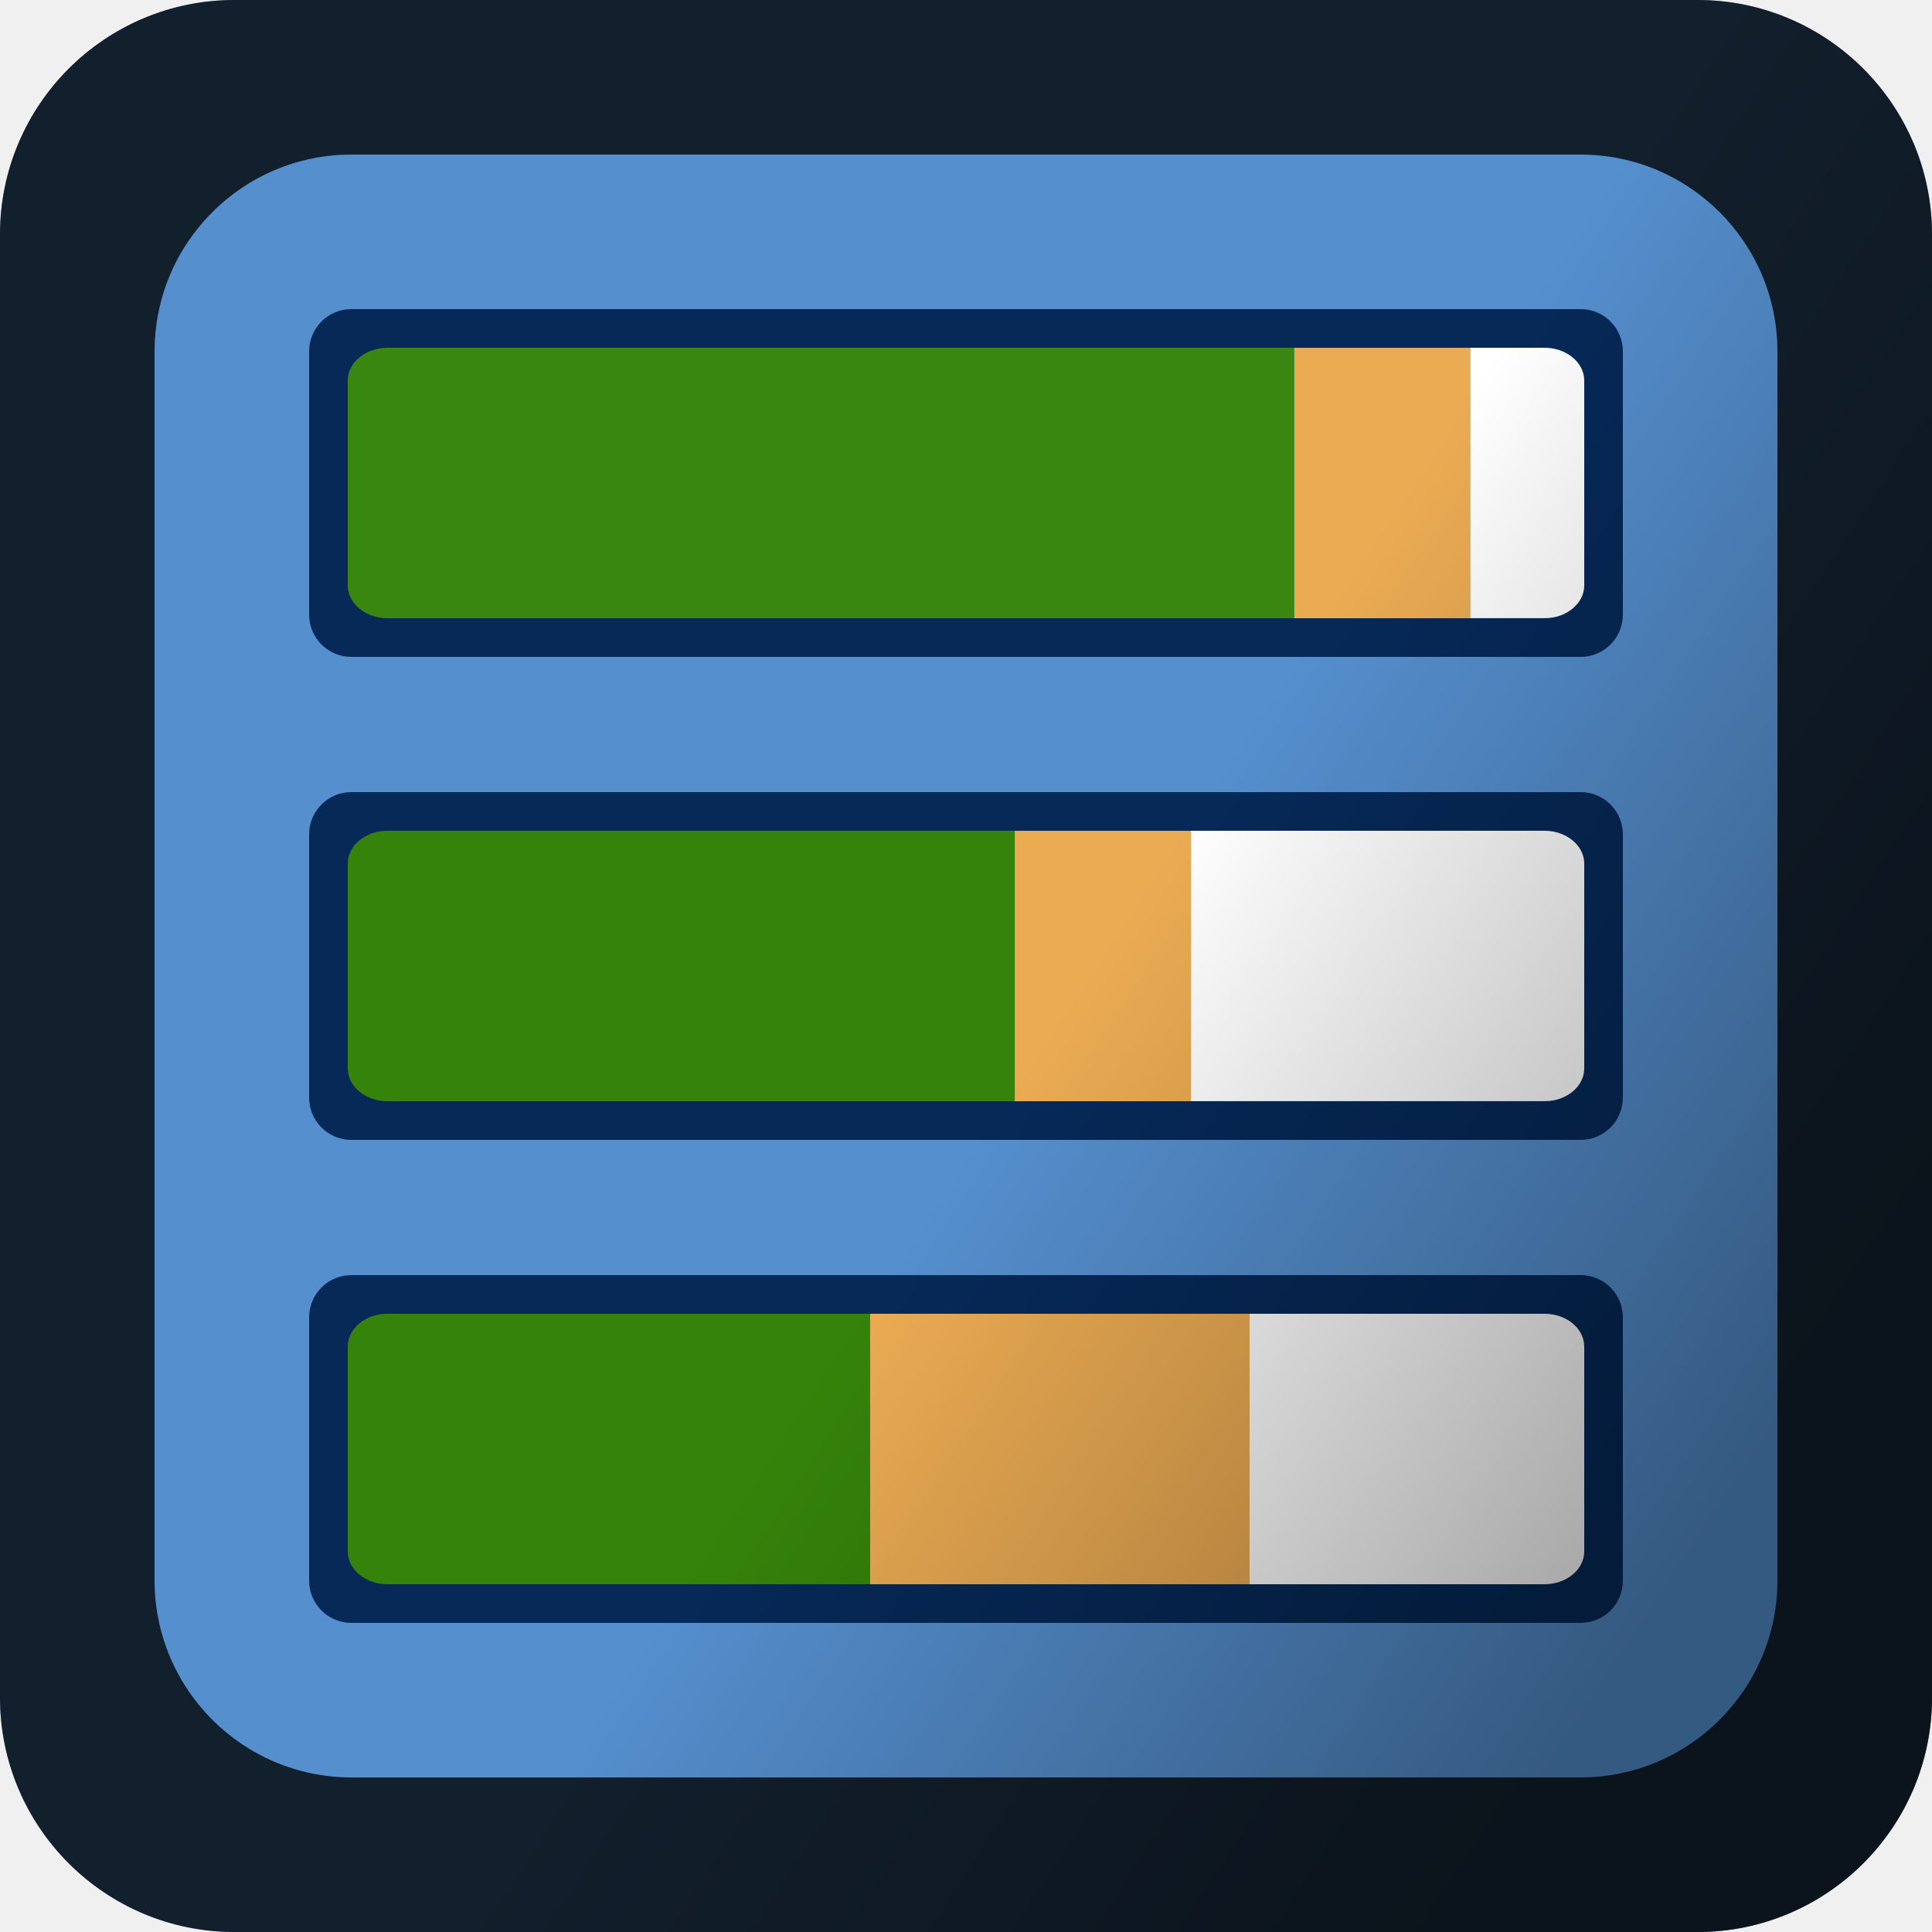
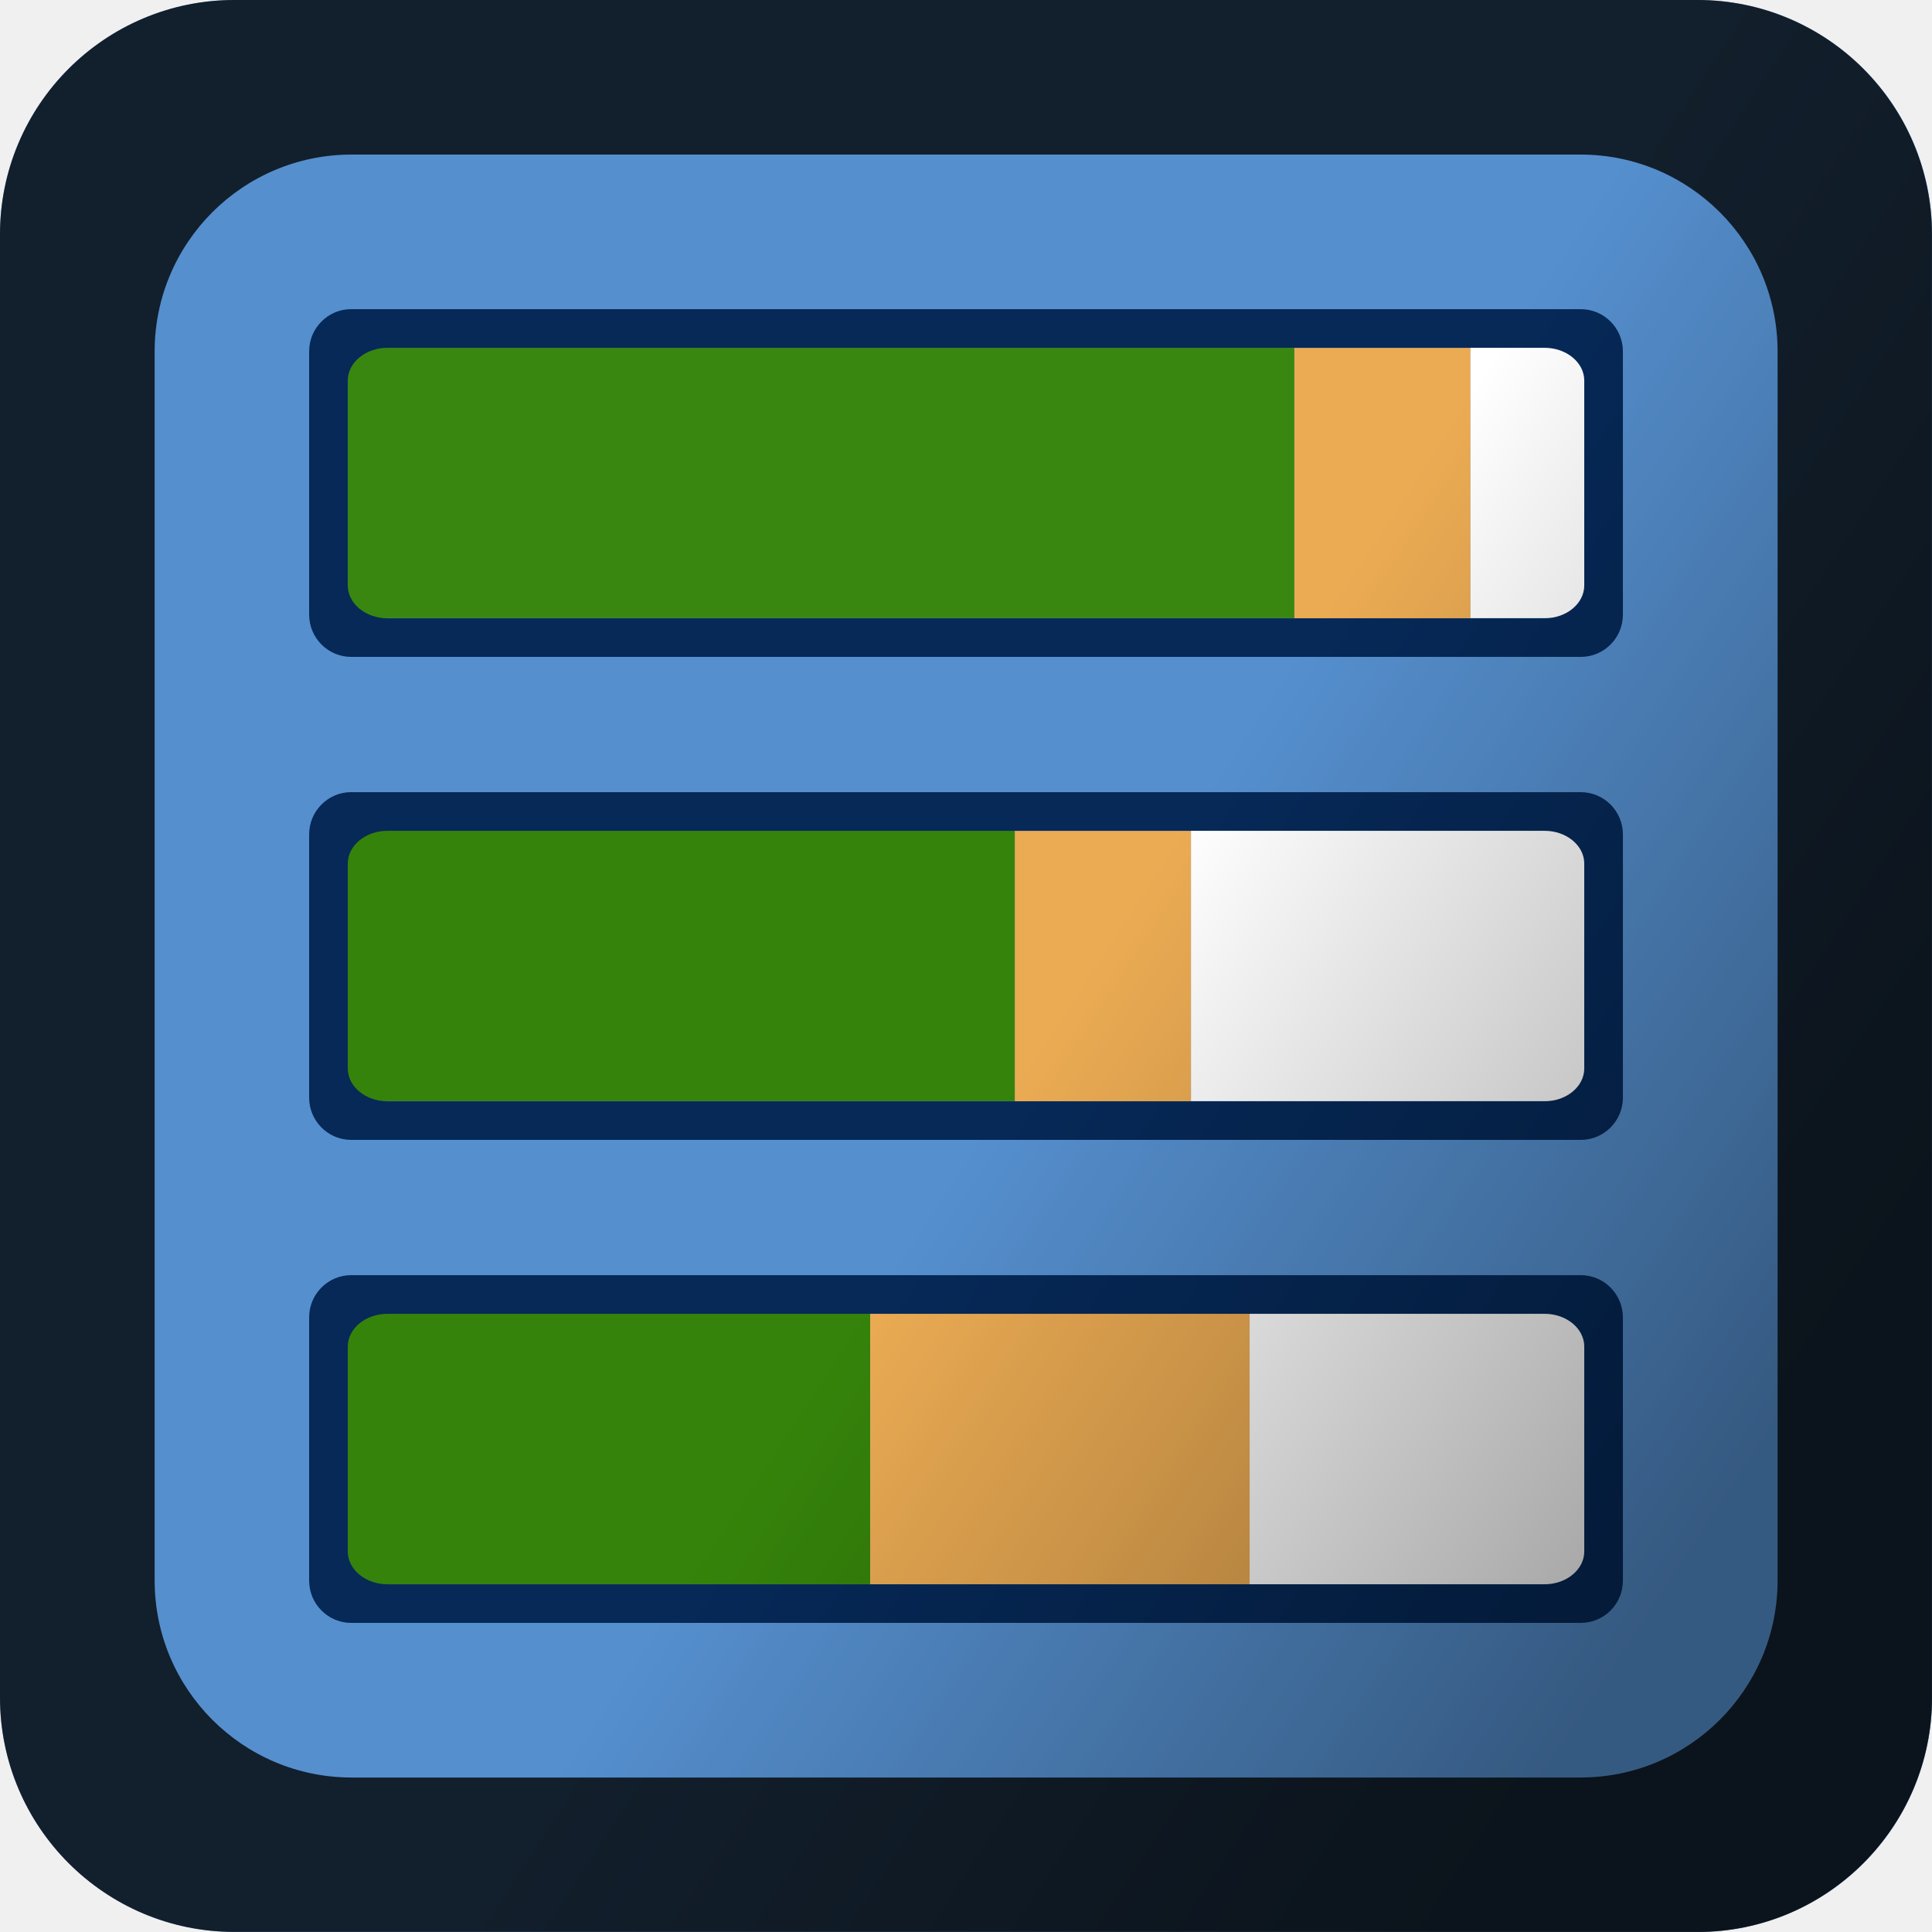
- <svg xmlns="http://www.w3.org/2000/svg" xmlns:xlink="http://www.w3.org/1999/xlink" width="100" height="100" id="svg3932" version="1.1">
-   <defs id="defs11">
-     <linearGradient y2="796.648" x2="334.286" y1="1009.505" x1="644.286" gradientTransform="matrix(0.2,0,0,0.2,-732.6601,1089.88)" gradientUnits="userSpaceOnUse" id="linearGradient3024" xlink:href="#linearGradient5322-1" />
-     <linearGradient id="linearGradient5322-1">
-       <stop style="stop-color:#000000;stop-opacity:0.374;" offset="0" id="stop5324-6" />
-       <stop style="stop-color:#000000;stop-opacity:0;" offset="1" id="stop5326-3" />
+ <svg xmlns="http://www.w3.org/2000/svg" viewBox="0 0 100 100">
+   <defs>
+     <linearGradient y2="61.754" x2="48.725" y1="85.34" x1="84.49" gradientUnits="userSpaceOnUse" id="0">
+       <stop stop-opacity=".374" />
+       <stop offset="1" stop-opacity="0" />
    </linearGradient>
-     <linearGradient y2="796.648" x2="334.286" y1="1009.505" x1="644.286" gradientTransform="matrix(0.1428571,0,0,0.2,0,-110.4725)" gradientUnits="userSpaceOnUse" id="linearGradient3058" xlink:href="#linearGradient5322-1" />
-     <linearGradient xlink:href="#linearGradient5322" id="linearGradient3799" x1="-72.771" y1="98.26" x2="-108.532" y2="74.678" gradientUnits="userSpaceOnUse" gradientTransform="translate(157.2564,-12.92373)" />
-     <linearGradient id="linearGradient5322">
-       <stop style="stop-color:#000000;stop-opacity:0.374;" offset="0" id="stop5324" />
-       <stop style="stop-color:#000000;stop-opacity:0;" offset="1" id="stop5326" />
-     </linearGradient>
-     <linearGradient y2="74.678" x2="-108.532" y1="98.26" x1="-72.771" gradientTransform="translate(157.2564,-12.92373)" gradientUnits="userSpaceOnUse" id="linearGradient3833" xlink:href="#linearGradient5322" />
  </defs>
-   <path id="path7-8-6" d="M 12.137,0 C 5.435,0 -2.0000193e-5,5.435 0,12.137 l 0,75.725 C 0,94.565 5.435,100 12.137,100 l 75.725,0 C 94.565,100 100,94.565 100,87.862 l 0,-75.725 C 100,5.435 94.565,0 87.863,0 z" style="fill:#558fce;fill-opacity:1;display:inline" />
-   <g id="g3275" transform="matrix(0.2,0,0,0.2,0,-4)">
-     <g transform="matrix(1.001565,0,0,1.014493,-0.39123,24.59238)" id="g3141">
-       <path style="fill:#ebab53;fill-opacity:1;display:inline" d="m 334.812,84.219 0,68.969 45.531,0 0,-68.969 -45.531,0 z" id="path3051-9" />
-       <path style="fill:#398710;fill-opacity:1;display:inline" d="m 90.25,84.188 0,68.969 244.563,0 0,-68.969 z" id="path3070" />
-       <path style="fill:#ffffff;display:inline" d="m 380.344,84.188 0,68.969 29.406,0 0,-68.969 z" id="path3068" />
+   <path d="m12.137 0c-6.702 0-12.138 5.435-12.137 12.138v75.72c0 6.702 5.435 12.138 12.137 12.138h75.73c6.702 0 12.137-5.435 12.137-12.138v-75.72c0-6.702-5.435-12.138-12.137-12.138z" fill="#558fce" />
+   <g transform="matrix(.2 0 0 .2 0-4)">
+     <g transform="matrix(1.0016 0 0 1.01449-.391 24.592)">
+       <path d="m334.81 84.22v68.969h45.531v-68.969h-45.531" fill="#ebab53" />
+       <path d="m90.25 84.19v68.969h244.56v-68.969z" fill="#398710" />
+       <path d="m380.34 84.19v68.969h29.406v-68.969z" fill="#fff" />
    </g>
-     <path id="path7-8-6-6-5" d="M 90.906,100 C 84.882,100 80,104.905 80,110.938 l 0,68.125 C 80,185.095 84.882,190 90.906,190 l 318.188,0 C 415.118,190 420,185.095 420,179.062 l 0,-68.125 C 420,104.905 415.118,100 409.094,100 l -318.188,0 z m 9.375,10 299.438,0 C 405.389,110 410,113.808 410,118.5 l 0,53 c 0,4.692 -4.612,8.5 -10.281,8.5 l -299.438,0 C 94.612,180 90,176.192 90,171.5 l 0,-53 c -1.9e-5,-4.692 4.612,-8.5 10.281,-8.5 z" style="fill:#062958;fill-opacity:1;display:inline" />
+     <path d="m90.91 100c-6.02 0-10.906 4.905-10.906 10.938v68.13c0 6.03 4.882 10.938 10.906 10.938h318.19c6.02 0 10.906-4.905 10.906-10.938v-68.12c0-6.03-4.882-10.938-10.906-10.938h-318.19m9.375 10h299.44c5.67 0 10.281 3.808 10.281 8.5v53c0 4.692-4.612 8.5-10.281 8.5h-299.44c-5.67 0-10.281-3.808-10.281-8.5v-53c0-4.692 4.612-8.5 10.281-8.5" fill="#062958" />
  </g>
-   <g id="g3282" transform="matrix(0.2,0,0,0.2,0,-2)">
-     <g transform="matrix(1.001565,0,0,1.014493,-0.39123,6.376798)" id="g3159">
-       <path style="fill:#ebab53;fill-opacity:1;display:inline" d="m 262.594,215.531 0,68.969 45.531,0 0,-68.969 -45.531,0 z" id="path3051-3" />
-       <path style="fill:#35830b;fill-opacity:1;display:inline" d="m 90.25,215.5 0,68.969 172.344,0 0,-68.969 z" id="path3064" />
-       <path style="fill:#ffffff;display:inline" d="m 308.125,215.5 0,68.969 101.625,0 0,-68.969 z" id="path3062" />
+   <g transform="matrix(.2 0 0 .2 0-2)">
+     <g transform="matrix(1.0016 0 0 1.01449-.391 6.377)">
+       <path d="m262.59 215.53v68.969h45.531v-68.969h-45.531" fill="#ebab53" />
+       <path d="m90.25 215.5v68.969h172.34v-68.969z" fill="#35830b" />
+       <path d="m308.13 215.5v68.969h101.63v-68.969z" fill="#fff" />
    </g>
-     <path id="path7-8-6-6-8" d="M 90.906,215 C 84.882,215 80,219.905 80,225.938 l 0,68.125 C 80,300.095 84.882,305 90.906,305 l 318.188,0 C 415.118,305 420,300.095 420,294.062 l 0,-68.125 C 420,219.905 415.118,215 409.094,215 l -318.188,0 z m 9.375,10 299.438,0 C 405.389,225 410,228.808 410,233.5 l 0,53 c 0,4.692 -4.612,8.5 -10.281,8.5 l -299.438,0 C 94.612,295 90,291.192 90,286.5 l 0,-53 c -1.9e-5,-4.692 4.612,-8.5 10.281,-8.5 z" style="fill:#062958;fill-opacity:1;display:inline" />
+     <path d="m90.91 215c-6.02 0-10.906 4.905-10.906 10.938v68.13c0 6.03 4.882 10.938 10.906 10.938h318.19c6.02 0 10.906-4.905 10.906-10.938v-68.12c0-6.03-4.882-10.938-10.906-10.938h-318.19m9.375 10h299.44c5.67 0 10.281 3.808 10.281 8.5v53c0 4.692-4.612 8.5-10.281 8.5h-299.44c-5.67 0-10.281-3.808-10.281-8.5v-53c0-4.692 4.612-8.5 10.281-8.5" fill="#062958" />
  </g>
-   <g id="g3289" transform="scale(0.2,0.2)">
-     <g transform="matrix(1.001565,0,0,1.014952,-0.39123,-11.99818)" id="g3154">
-       <path style="fill:#ebab53;fill-opacity:1;display:inline" d="m 225.219,346.812 0,68.969 98.062,0 0,-68.969 -98.062,0 z" id="path3051-4" />
-       <path style="fill:#35830b;fill-opacity:1;display:inline" d="m 90.25,346.812 0,68.969 134.969,0 0,-68.969 z" id="path3058" />
-       <path style="fill:#ffffff;display:inline" d="m 323.281,346.812 0,68.969 86.469,0 0,-68.969 z" id="path7-6" />
+   <g transform="scale(.2)">
+     <g transform="matrix(1.0016 0 0 1.01495-.391-11.998)">
+       <path d="m225.22 346.81v68.969h98.06v-68.969h-98.06" fill="#ebab53" />
+       <path d="m90.25 346.81v68.969h134.97v-68.969z" fill="#35830b" />
+       <path d="m323.28 346.81v68.969h86.47v-68.969z" fill="#fff" />
    </g>
-     <path id="path7-8-6-6" d="M 90.906,330 C 84.882,330 80,334.905 80,340.938 l 0,68.125 C 80,415.095 84.882,420 90.906,420 l 318.188,0 C 415.118,420 420,415.095 420,409.062 l 0,-68.125 C 420,334.905 415.118,330 409.094,330 l -318.188,0 z m 9.375,10 299.438,0 C 405.389,340 410,343.808 410,348.5 l 0,53 c 0,4.692 -4.612,8.5 -10.281,8.5 l -299.438,0 C 94.612,410 90,406.192 90,401.5 l 0,-53 c -1.9e-5,-4.692 4.612,-8.5 10.281,-8.5 z" style="fill:#062958;fill-opacity:1;display:inline" />
+     <path d="m90.91 330c-6.02 0-10.906 4.905-10.906 10.938v68.13c0 6.03 4.882 10.938 10.906 10.938h318.19c6.02 0 10.906-4.905 10.906-10.938v-68.12c0-6.03-4.882-10.938-10.906-10.938h-318.19m9.375 10h299.44c5.67 0 10.281 3.808 10.281 8.5v53c0 4.692-4.612 8.5-10.281 8.5h-299.44c-5.67 0-10.281-3.808-10.281-8.5v-53c0-4.692 4.612-8.5 10.281-8.5" fill="#062958" />
  </g>
-   <path style="fill:#000000;fill-opacity:0.784;display:inline" d="M 12.137,0 C 5.435,0 -2.0000193e-5,5.435 0,12.137 l 0,75.725 C 0,94.565 5.435,100 12.137,100 l 75.725,0 C 94.565,100 100,94.565 100,87.862 l 0,-75.725 C 100,5.435 94.565,0 87.862,0 L 12.137,0 z M 18.194,8 81.8,8 C 87.43,8 92,12.564 92,18.194 L 92,81.8 C 92,87.43 87.43,92 81.8,92 L 18.194,92 C 12.564,92 8,87.43 8,81.8 L 8,18.194 C 8,12.564 12.564,8 18.194,8 z" id="path7-8-6-9" />
-   <path style="fill:url(#linearGradient3833);fill-opacity:1;display:inline" d="M 12.137,0 C 5.435,0 -1.9999945e-5,5.435 0,12.137 L 0,87.863 C 0,94.565 5.435,100 12.137,100 l 75.725,0 c 6.702,0 12.137,-5.435 12.137,-12.137 l 0,-75.725 C 100,5.435 94.565,0 87.863,0 z" id="path7-8-6-9-9" />
+   <path d="m12.138 0c-6.702 0-12.138 5.435-12.138 12.138v75.72c0 6.702 5.435 12.138 12.138 12.138h75.72c6.702 0 12.137-5.435 12.138-12.138v-75.72c0-6.702-5.435-12.138-12.138-12.138h-75.72m6.06 8h63.61c5.63 0 10.2 4.564 10.2 10.194v63.61c0 5.63-4.57 10.2-10.2 10.2h-63.61c-5.63 0-10.194-4.57-10.194-10.2v-63.61c0-5.63 4.564-10.194 10.194-10.194" fill-opacity=".784" />
+   <path d="m12.138 0c-6.702 0-12.138 5.435-12.138 12.138v75.73c0 6.702 5.435 12.138 12.138 12.137h75.73c6.702 0 12.137-5.435 12.137-12.137v-75.73c0-6.702-5.435-12.137-12.137-12.137z" fill="url(#0)" />
</svg>
